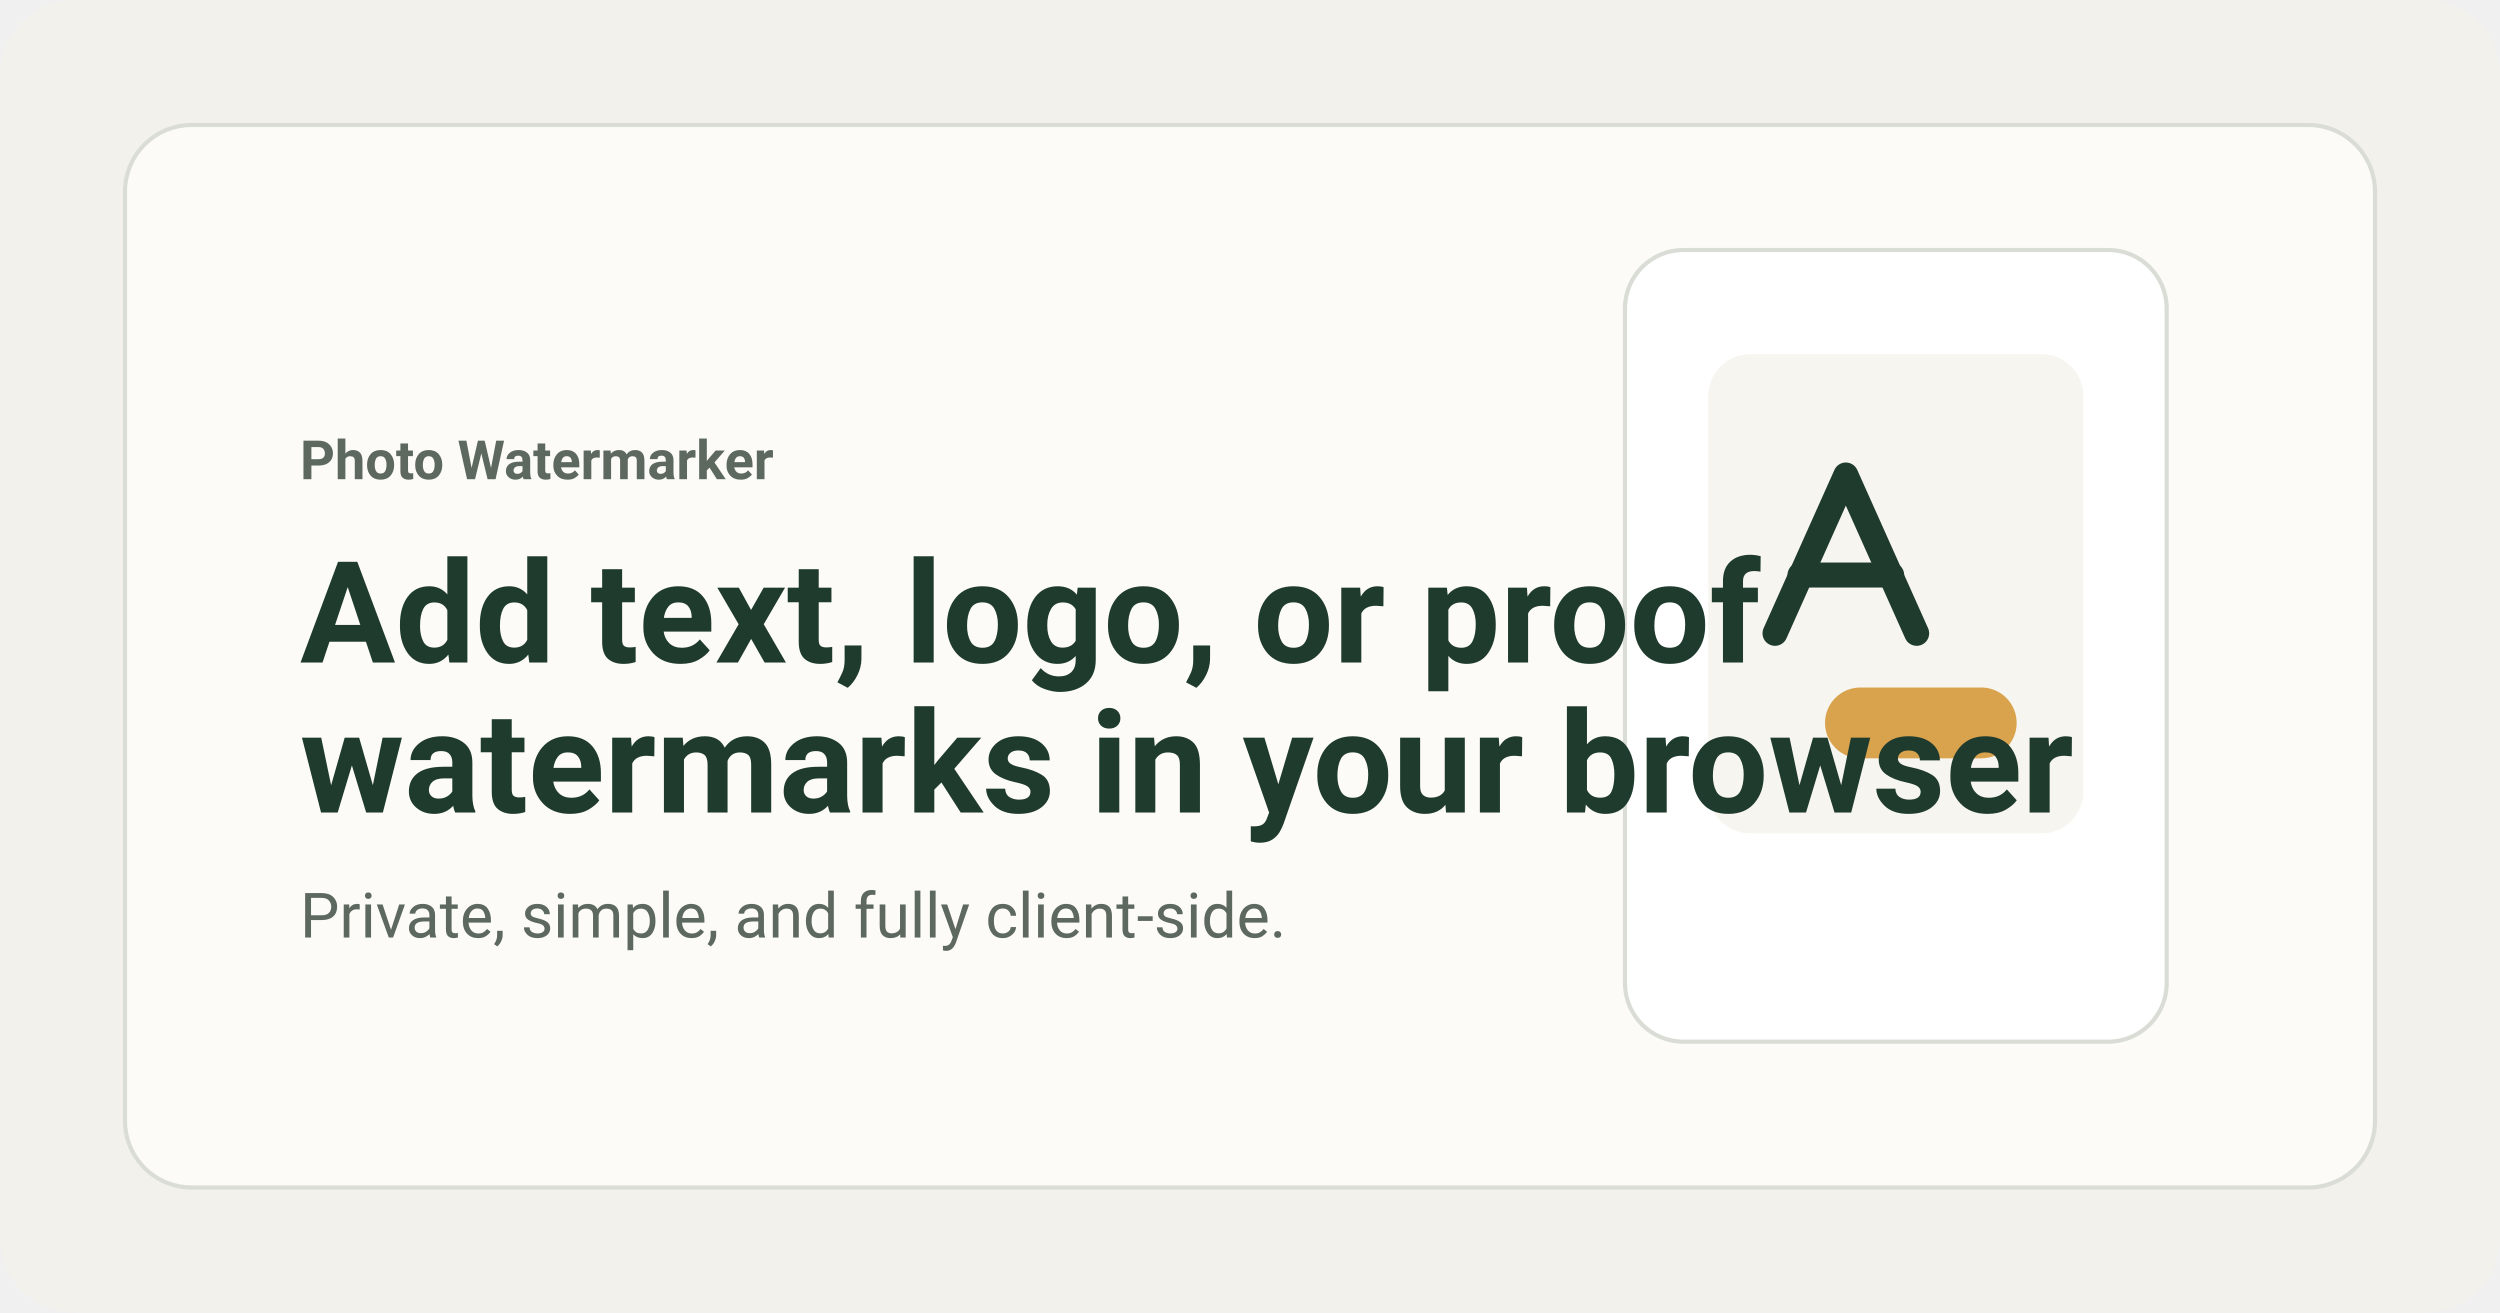
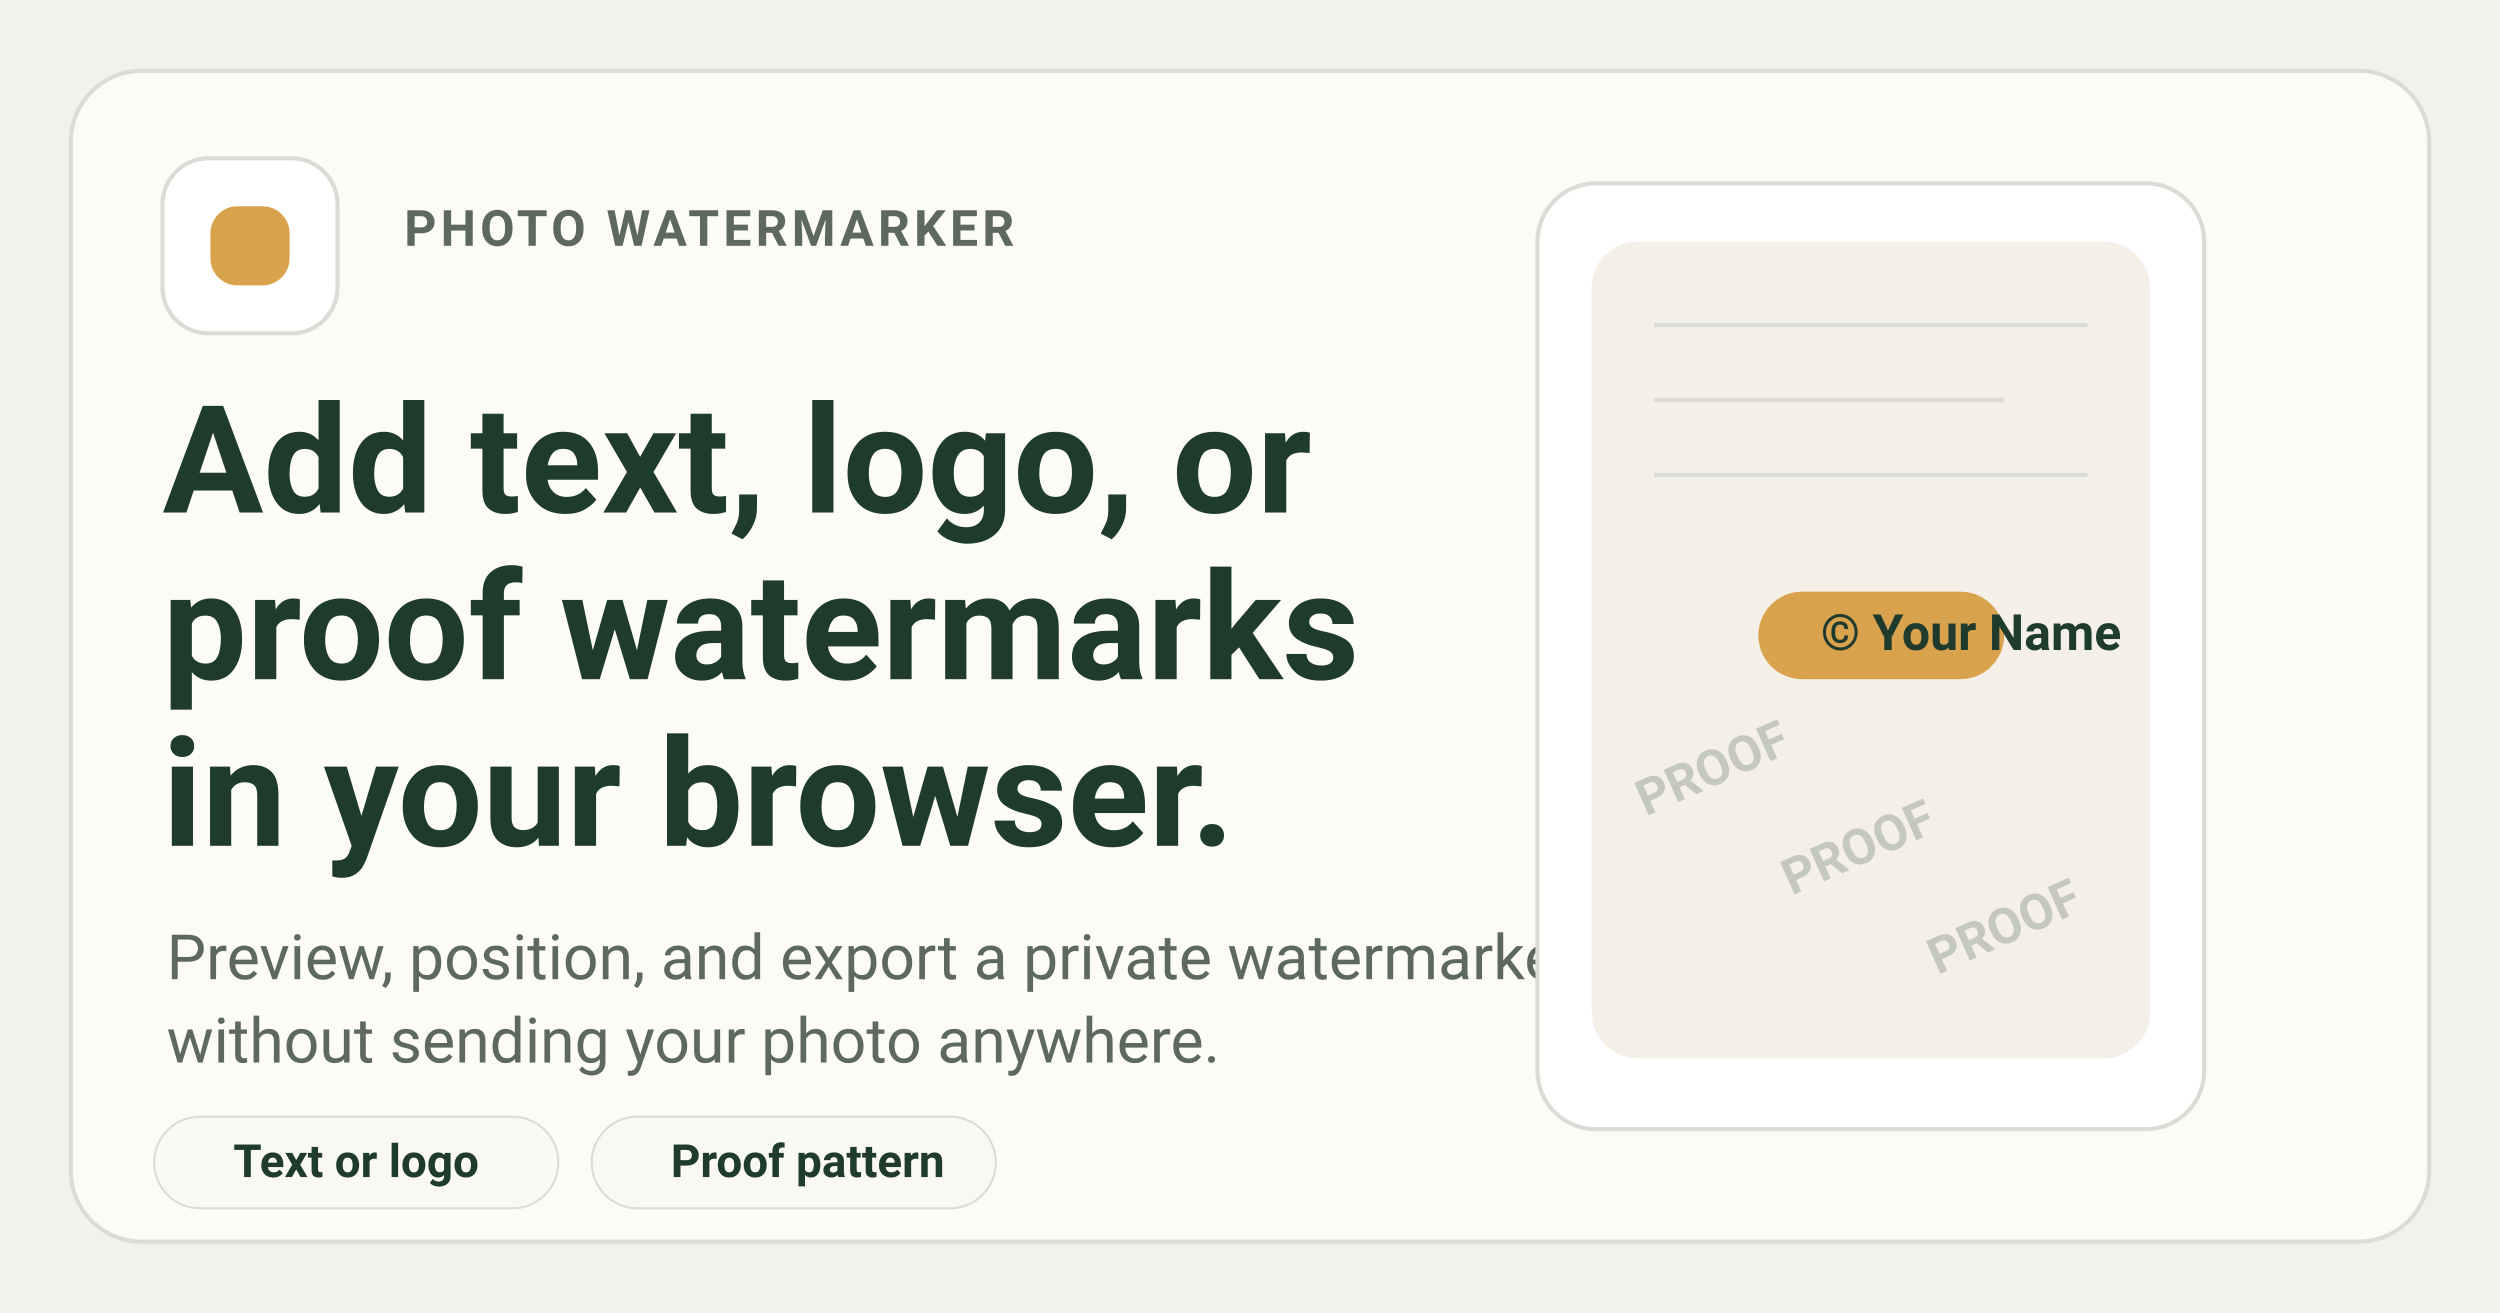
<svg xmlns="http://www.w3.org/2000/svg" width="1200" height="630" viewBox="0 0 1200 630" fill="none">
-   <rect width="1200" height="630" rx="36" fill="#F3F1EC" />
-   <rect x="60" y="60" width="1080" height="510" rx="32" fill="#FCFBF8" stroke="#D9DDD5" stroke-width="2" />
-   <rect x="780" y="120" width="260" height="380" rx="28" fill="#FFFFFF" stroke="#D9DDD5" stroke-width="2" />
-   <rect x="820" y="170" width="180" height="230" rx="20" fill="#F7F5EF" />
-   <rect x="876" y="330" width="92" height="34" rx="17" fill="#D9A24D" />
-   <path d="M852 304L886 228L920 304" stroke="#1F3B2D" stroke-width="12" stroke-linecap="round" stroke-linejoin="round" />
-   <path d="M864 276H908" stroke="#1F3B2D" stroke-width="12" stroke-linecap="round" />
-   <text x="144" y="230" fill="#5D685F" font-family="Roboto, Arial, sans-serif" font-size="26" font-weight="600">Photo Watermarker</text>
-   <text x="144" y="318" fill="#1F3B2D" font-family="Roboto, Arial, sans-serif" font-size="68" font-weight="700">Add text, logo, or proof</text>
-   <text x="144" y="390" fill="#1F3B2D" font-family="Roboto, Arial, sans-serif" font-size="68" font-weight="700">watermarks in your browser</text>
-   <text x="144" y="450" fill="#5D685F" font-family="Roboto, Arial, sans-serif" font-size="30">Private, simple, and fully client-side.</text>
+   <rect width="1200" height="630" fill="#F3F1EC" />
+   <rect x="34" y="34" width="1132" height="562" rx="34" fill="#FCFBF8" stroke="#D9DDD5" stroke-width="2" />
+   <rect x="78" y="76" width="84" height="84" rx="22" fill="#FFFFFF" stroke="#D9DDD5" stroke-width="2" />
+   <rect x="101" y="99" width="38" height="38" rx="13" fill="#D9A24D" />
+   <text x="194" y="118" fill="#5D685F" font-family="Roboto, Arial, sans-serif" font-size="24" font-weight="700" letter-spacing="2">PHOTO WATERMARKER</text>
+   <text x="78" y="246" fill="#1F3B2D" font-family="Roboto, Arial, sans-serif" font-size="72" font-weight="700">Add text, logo, or</text>
+   <text x="78" y="326" fill="#1F3B2D" font-family="Roboto, Arial, sans-serif" font-size="72" font-weight="700">proof watermarks</text>
+   <text x="78" y="406" fill="#1F3B2D" font-family="Roboto, Arial, sans-serif" font-size="72" font-weight="700">in your browser.</text>
+   <text x="80" y="470" fill="#5D685F" font-family="Roboto, Arial, sans-serif" font-size="30">Preview, position, and export a private watermarked image</text>
+   <text x="80" y="510" fill="#5D685F" font-family="Roboto, Arial, sans-serif" font-size="30">without sending your photo anywhere.</text>
+   <rect x="74" y="536" width="194" height="44" rx="22" fill="#FAF8F3" stroke="#D9DDD5" />
+   <text x="112" y="565" fill="#1F3B2D" font-family="Roboto, Arial, sans-serif" font-size="22" font-weight="600">Text or logo</text>
+   <rect x="284" y="536" width="194" height="44" rx="22" fill="#FAF8F3" stroke="#D9DDD5" />
+   <text x="322" y="565" fill="#1F3B2D" font-family="Roboto, Arial, sans-serif" font-size="22" font-weight="600">Proof pattern</text>
+   <rect x="738" y="88" width="320" height="454" rx="28" fill="#FFFFFF" stroke="#D9DDD5" stroke-width="2" />
+   <rect x="764" y="116" width="268" height="392" rx="22" fill="#F4F0E8" />
+   <path d="M794 156H1002" stroke="#D9DDD5" stroke-width="2" />
+   <path d="M794 192H962" stroke="#D9DDD5" stroke-width="2" />
+   <path d="M794 228H1002" stroke="#D9DDD5" stroke-width="2" />
+   <rect x="844" y="284" width="118" height="42" rx="21" fill="#D9A24D" />
+   <text x="874" y="312" fill="#1F3B2D" font-family="Roboto, Arial, sans-serif" font-size="24" font-weight="700">© Your Name</text>
+   <g opacity="0.22">
+     <text x="790" y="392" transform="rotate(-24 790 392)" fill="#1F3B2D" font-family="Roboto, Arial, sans-serif" font-size="24" font-weight="700">PROOF</text>
+     <text x="860" y="430" transform="rotate(-24 860 430)" fill="#1F3B2D" font-family="Roboto, Arial, sans-serif" font-size="24" font-weight="700">PROOF</text>
+     <text x="930" y="468" transform="rotate(-24 930 468)" fill="#1F3B2D" font-family="Roboto, Arial, sans-serif" font-size="24" font-weight="700">PROOF</text>
+   </g>
</svg>
